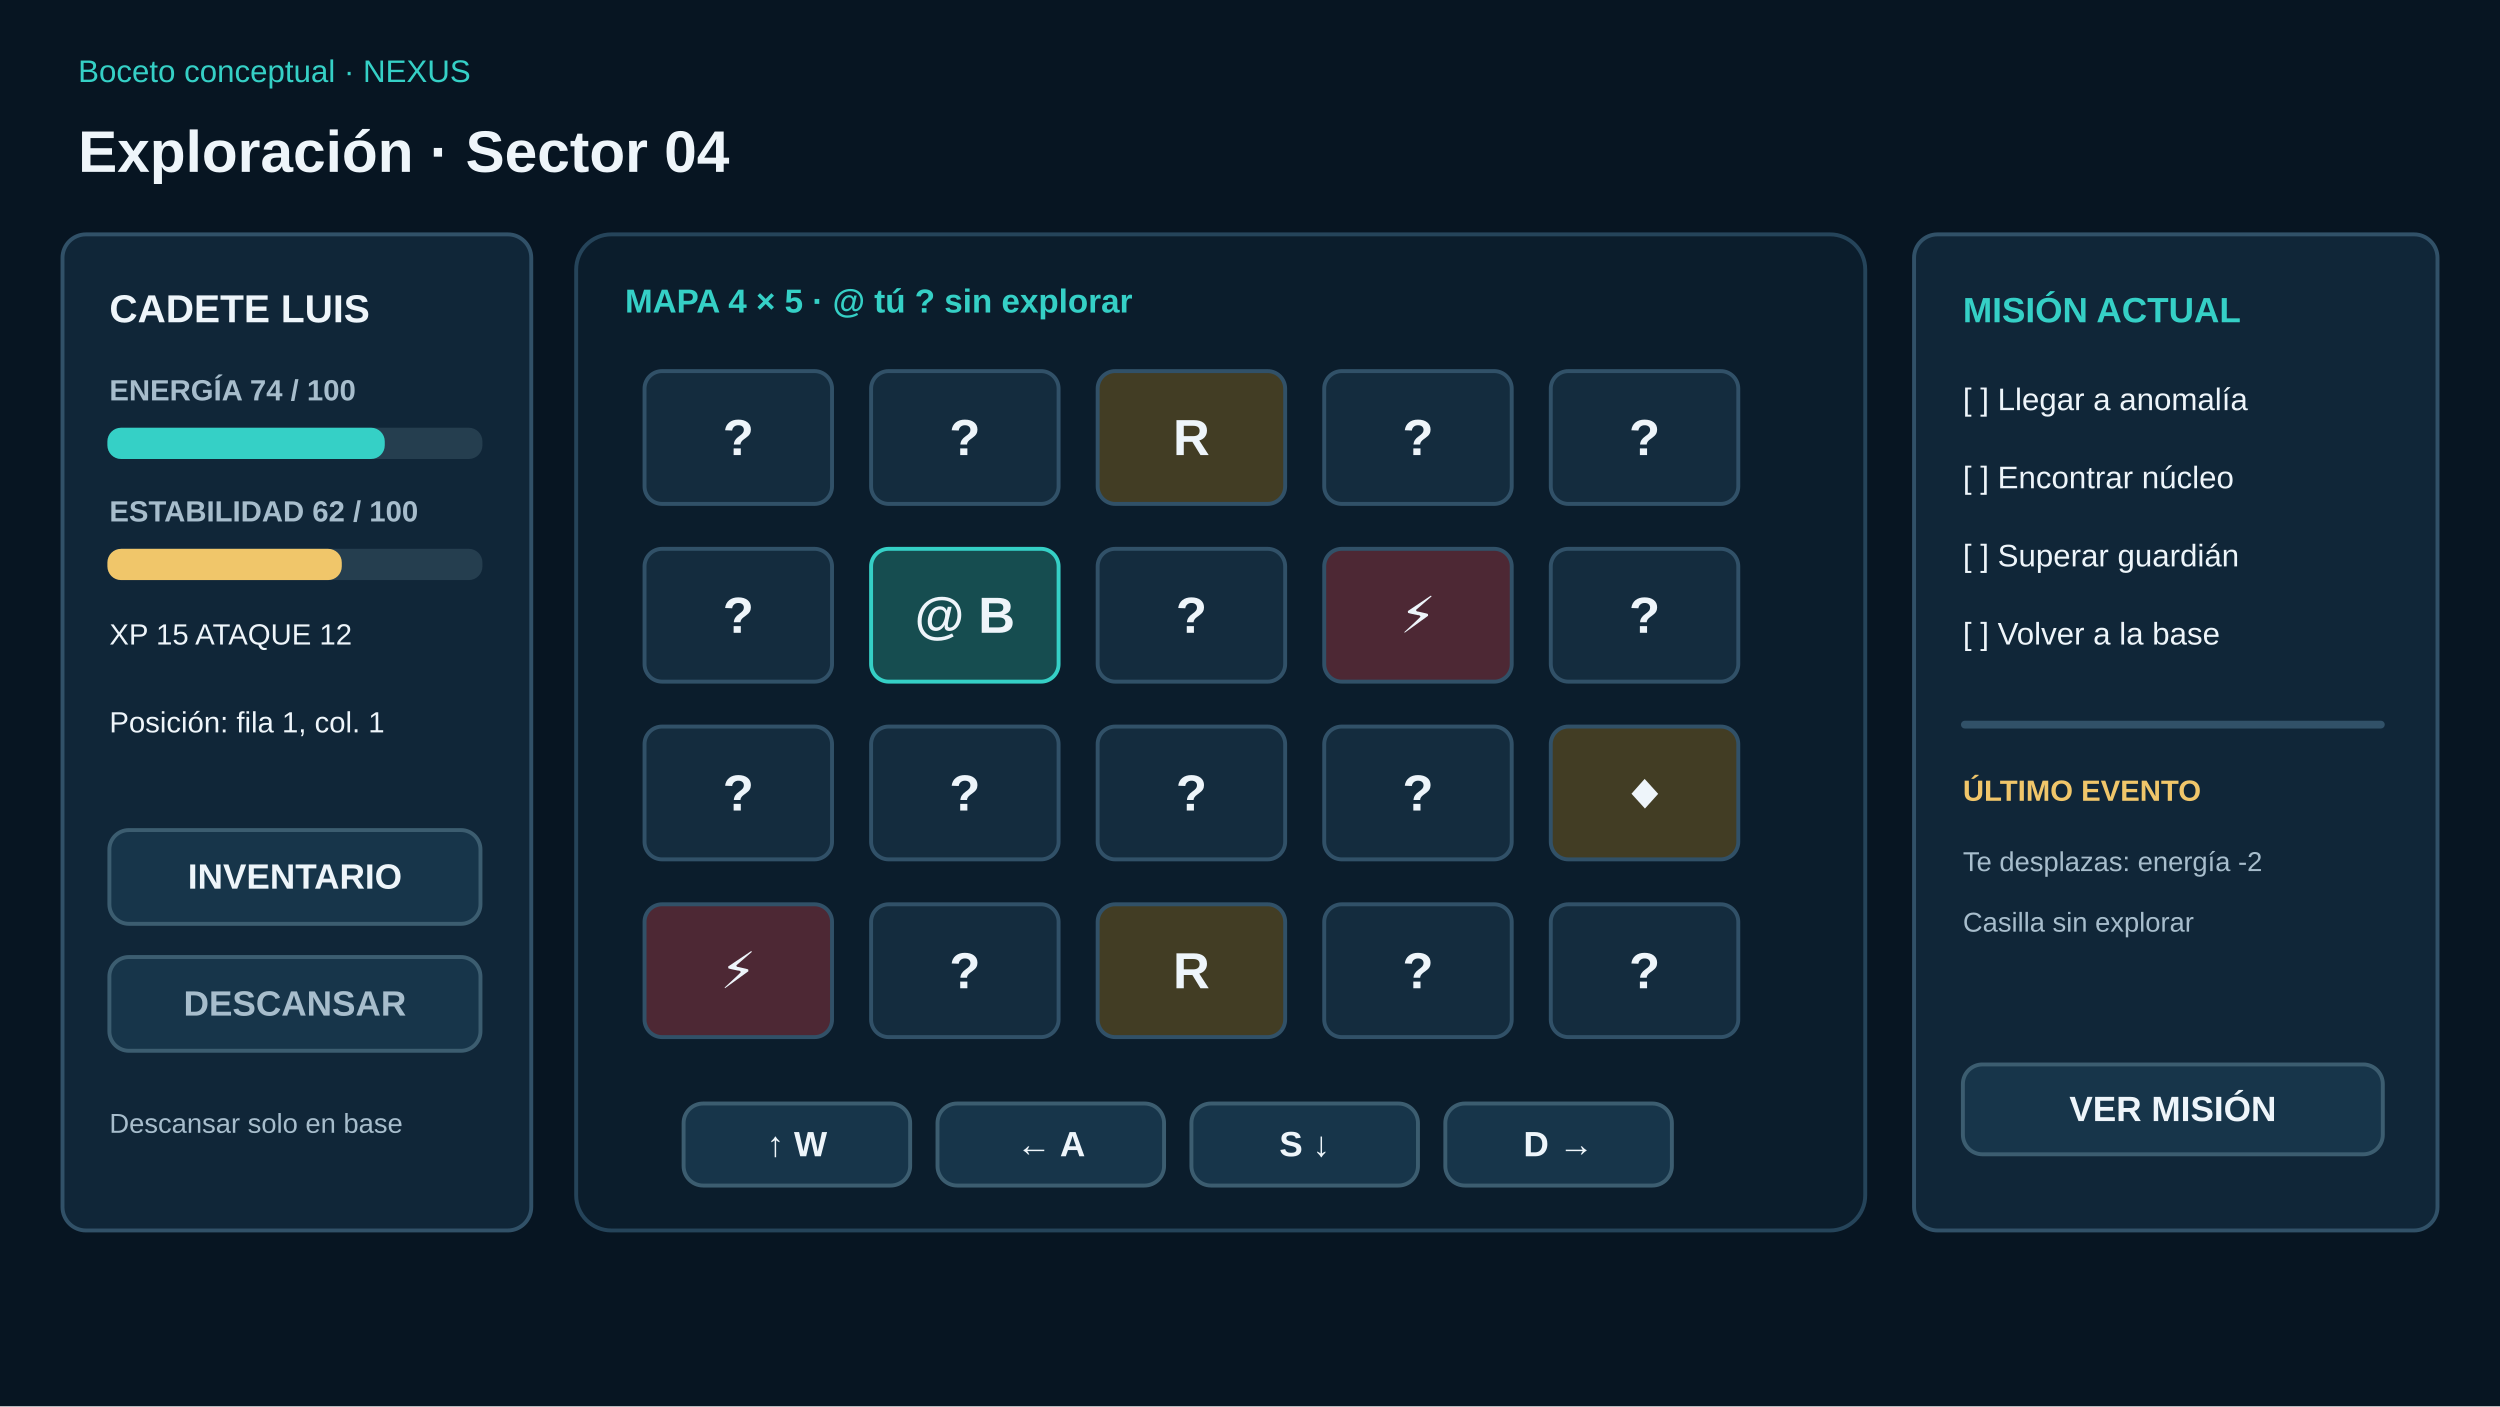
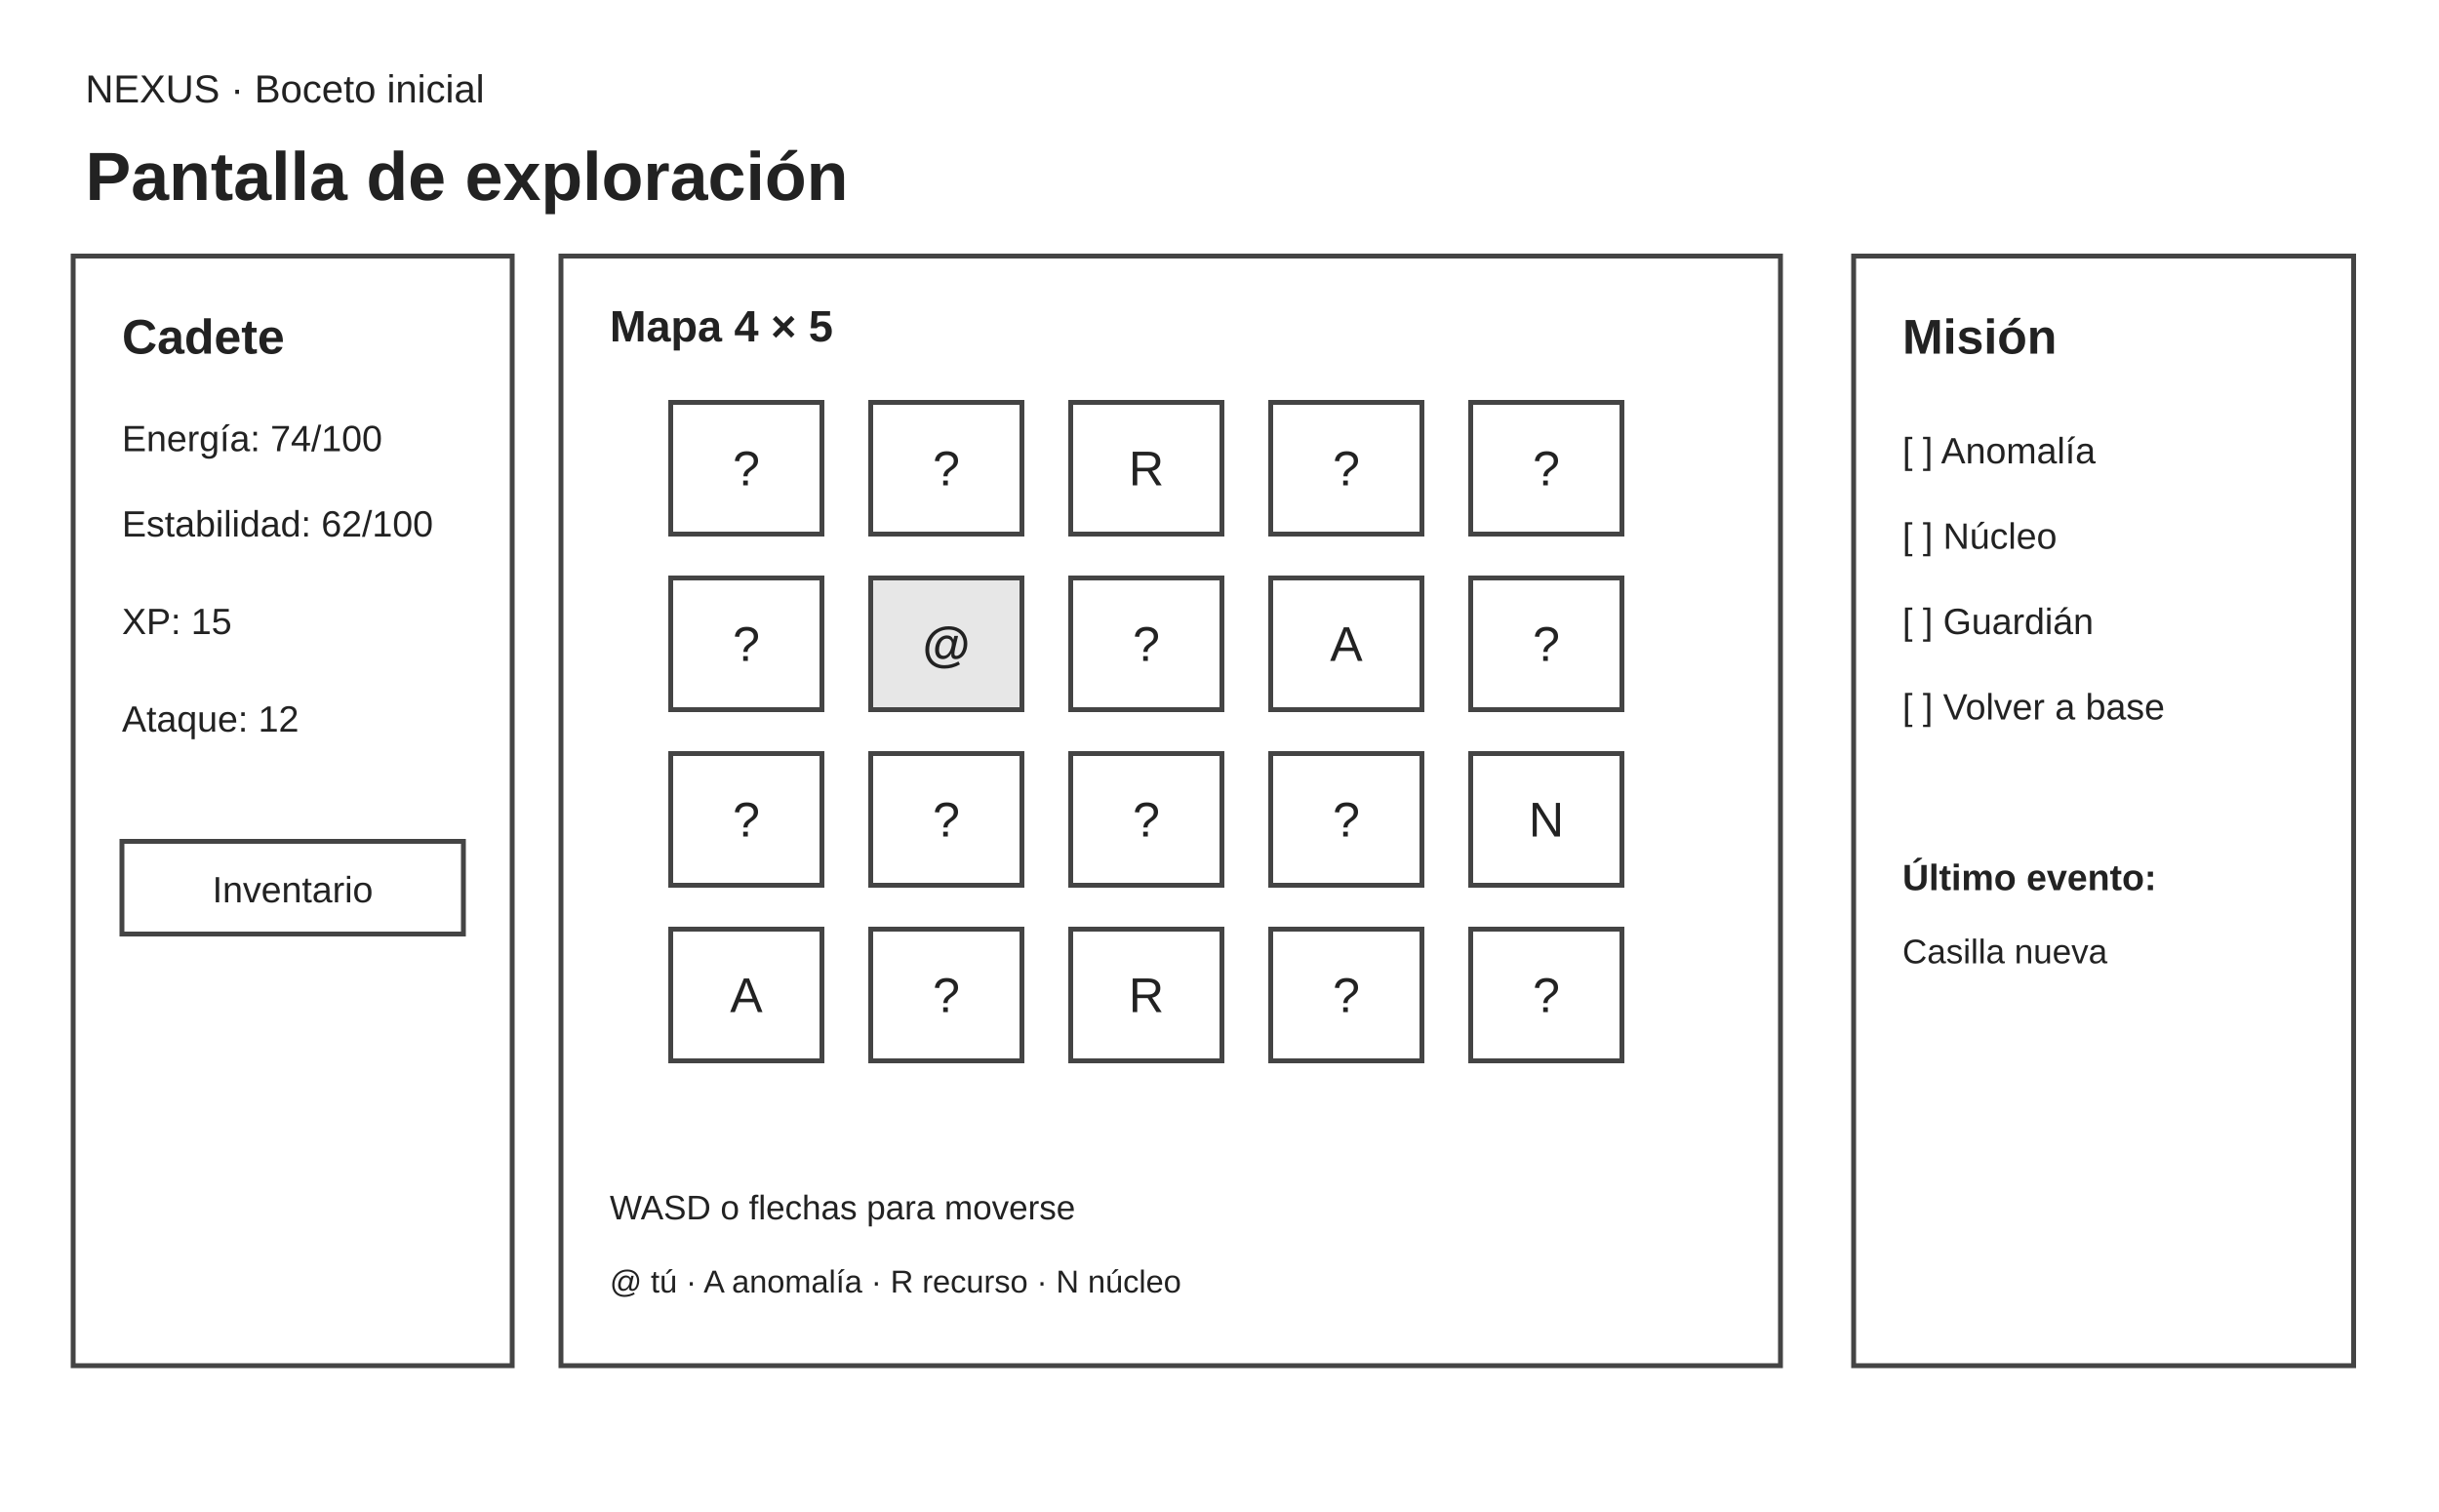
- <svg xmlns="http://www.w3.org/2000/svg" width="1280" height="720" viewBox="0 0 1280 720">
-   <rect width="1280" height="720" fill="#071522" />
-   <text x="40" y="42" fill="#35d0c6" font-size="16" font-family="Arial">Boceto conceptual · NEXUS</text>
-   <text x="40" y="88" fill="#eef5fa" font-size="30" font-weight="700" font-family="Arial">Exploración · Sector 04</text>
-   <rect x="32" y="120" width="240" height="510" rx="12" fill="#102638" stroke="#315168" stroke-width="2" />
-   <text x="56" y="165" fill="#eef5fa" font-size="20" font-family="Arial" font-weight="700">CADETE LUIS</text>
-   <text x="56" y="205" fill="#a7bdcc" font-size="15" font-family="Arial" font-weight="700">ENERGÍA   74 / 100</text>
-   <rect x="56" y="220" width="190" height="14" rx="6" fill="#253e4f" stroke="#253e4f" stroke-width="2" />
-   <rect x="56" y="220" width="140" height="14" rx="6" fill="#35d0c6" stroke="#35d0c6" stroke-width="2" />
-   <text x="56" y="267" fill="#a7bdcc" font-size="15" font-family="Arial" font-weight="700">ESTABILIDAD  62 / 100</text>
-   <rect x="56" y="282" width="190" height="14" rx="6" fill="#253e4f" stroke="#253e4f" stroke-width="2" />
-   <rect x="56" y="282" width="118" height="14" rx="6" fill="#f0c66a" stroke="#f0c66a" stroke-width="2" />
-   <text x="56" y="330" fill="#eef5fa" font-size="15" font-family="Arial" font-weight="400">XP  15      ATAQUE  12</text>
-   <text x="56" y="375" fill="#eef5fa" font-size="15" font-family="Arial" font-weight="400">Posición: fila 1, col. 1</text>
-   <rect x="56" y="425" width="190" height="48" rx="10" fill="#17354a" stroke="#3c5d70" stroke-width="2" />
-   <text x="151.0" text-anchor="middle" y="455.0" fill="#eef5fa" font-size="18" font-family="Arial" font-weight="700">INVENTARIO</text>
-   <rect x="56" y="490" width="190" height="48" rx="10" fill="#17354a" stroke="#3c5d70" stroke-width="2" />
-   <text x="151.0" text-anchor="middle" y="520.0" fill="#a7bdcc" font-size="18" font-family="Arial" font-weight="700">DESCANSAR</text>
-   <text x="56" y="580" fill="#a7bdcc" font-size="14" font-family="Arial" font-weight="400">Descansar solo en base</text>
-   <rect x="295" y="120" width="660" height="510" rx="18" fill="#0b1d2c" stroke="#25445a" stroke-width="2" />
-   <text x="320" y="160" fill="#35d0c6" font-size="17" font-family="Arial" font-weight="700">MAPA 4 × 5 · @ tú  ? sin explorar</text>
-   <rect x="330" y="190" width="96" height="68" rx="9" fill="#142c3e" stroke="#315168" stroke-width="2" />
-   <text x="378" y="233" text-anchor="middle" fill="#eef5fa" font-size="26" font-family="Arial" font-weight="700">?</text>
-   <rect x="446" y="190" width="96" height="68" rx="9" fill="#142c3e" stroke="#315168" stroke-width="2" />
-   <text x="494" y="233" text-anchor="middle" fill="#eef5fa" font-size="26" font-family="Arial" font-weight="700">?</text>
-   <rect x="562" y="190" width="96" height="68" rx="9" fill="#423d24" stroke="#315168" stroke-width="2" />
-   <text x="610" y="233" text-anchor="middle" fill="#eef5fa" font-size="26" font-family="Arial" font-weight="700">R</text>
-   <rect x="678" y="190" width="96" height="68" rx="9" fill="#142c3e" stroke="#315168" stroke-width="2" />
-   <text x="726" y="233" text-anchor="middle" fill="#eef5fa" font-size="26" font-family="Arial" font-weight="700">?</text>
-   <rect x="794" y="190" width="96" height="68" rx="9" fill="#142c3e" stroke="#315168" stroke-width="2" />
-   <text x="842" y="233" text-anchor="middle" fill="#eef5fa" font-size="26" font-family="Arial" font-weight="700">?</text>
-   <rect x="330" y="281" width="96" height="68" rx="9" fill="#142c3e" stroke="#315168" stroke-width="2" />
-   <text x="378" y="324" text-anchor="middle" fill="#eef5fa" font-size="26" font-family="Arial" font-weight="700">?</text>
-   <rect x="446" y="281" width="96" height="68" rx="9" fill="#164d50" stroke="#35d0c6" stroke-width="2" />
-   <text x="494" y="324" text-anchor="middle" fill="#eef5fa" font-size="26" font-family="Arial" font-weight="700">@ B</text>
-   <rect x="562" y="281" width="96" height="68" rx="9" fill="#142c3e" stroke="#315168" stroke-width="2" />
-   <text x="610" y="324" text-anchor="middle" fill="#eef5fa" font-size="26" font-family="Arial" font-weight="700">?</text>
-   <rect x="678" y="281" width="96" height="68" rx="9" fill="#4d2834" stroke="#315168" stroke-width="2" />
-   <text x="726" y="324" text-anchor="middle" fill="#eef5fa" font-size="26" font-family="Arial" font-weight="700">⚡</text>
-   <rect x="794" y="281" width="96" height="68" rx="9" fill="#142c3e" stroke="#315168" stroke-width="2" />
-   <text x="842" y="324" text-anchor="middle" fill="#eef5fa" font-size="26" font-family="Arial" font-weight="700">?</text>
-   <rect x="330" y="372" width="96" height="68" rx="9" fill="#142c3e" stroke="#315168" stroke-width="2" />
-   <text x="378" y="415" text-anchor="middle" fill="#eef5fa" font-size="26" font-family="Arial" font-weight="700">?</text>
-   <rect x="446" y="372" width="96" height="68" rx="9" fill="#142c3e" stroke="#315168" stroke-width="2" />
-   <text x="494" y="415" text-anchor="middle" fill="#eef5fa" font-size="26" font-family="Arial" font-weight="700">?</text>
-   <rect x="562" y="372" width="96" height="68" rx="9" fill="#142c3e" stroke="#315168" stroke-width="2" />
-   <text x="610" y="415" text-anchor="middle" fill="#eef5fa" font-size="26" font-family="Arial" font-weight="700">?</text>
-   <rect x="678" y="372" width="96" height="68" rx="9" fill="#142c3e" stroke="#315168" stroke-width="2" />
-   <text x="726" y="415" text-anchor="middle" fill="#eef5fa" font-size="26" font-family="Arial" font-weight="700">?</text>
-   <rect x="794" y="372" width="96" height="68" rx="9" fill="#423d24" stroke="#315168" stroke-width="2" />
-   <text x="842" y="415" text-anchor="middle" fill="#eef5fa" font-size="26" font-family="Arial" font-weight="700">◆</text>
-   <rect x="330" y="463" width="96" height="68" rx="9" fill="#4d2834" stroke="#315168" stroke-width="2" />
-   <text x="378" y="506" text-anchor="middle" fill="#eef5fa" font-size="26" font-family="Arial" font-weight="700">⚡</text>
-   <rect x="446" y="463" width="96" height="68" rx="9" fill="#142c3e" stroke="#315168" stroke-width="2" />
-   <text x="494" y="506" text-anchor="middle" fill="#eef5fa" font-size="26" font-family="Arial" font-weight="700">?</text>
-   <rect x="562" y="463" width="96" height="68" rx="9" fill="#423d24" stroke="#315168" stroke-width="2" />
-   <text x="610" y="506" text-anchor="middle" fill="#eef5fa" font-size="26" font-family="Arial" font-weight="700">R</text>
-   <rect x="678" y="463" width="96" height="68" rx="9" fill="#142c3e" stroke="#315168" stroke-width="2" />
-   <text x="726" y="506" text-anchor="middle" fill="#eef5fa" font-size="26" font-family="Arial" font-weight="700">?</text>
-   <rect x="794" y="463" width="96" height="68" rx="9" fill="#142c3e" stroke="#315168" stroke-width="2" />
-   <text x="842" y="506" text-anchor="middle" fill="#eef5fa" font-size="26" font-family="Arial" font-weight="700">?</text>
-   <rect x="350" y="565" width="116" height="42" rx="10" fill="#17354a" stroke="#3c5d70" stroke-width="2" />
-   <text x="408.0" text-anchor="middle" y="592.0" fill="#eef5fa" font-size="18" font-family="Arial" font-weight="700">↑  W</text>
-   <rect x="480" y="565" width="116" height="42" rx="10" fill="#17354a" stroke="#3c5d70" stroke-width="2" />
-   <text x="538.0" text-anchor="middle" y="592.0" fill="#eef5fa" font-size="18" font-family="Arial" font-weight="700">← A</text>
-   <rect x="610" y="565" width="116" height="42" rx="10" fill="#17354a" stroke="#3c5d70" stroke-width="2" />
-   <text x="668.0" text-anchor="middle" y="592.0" fill="#eef5fa" font-size="18" font-family="Arial" font-weight="700">S  ↓</text>
-   <rect x="740" y="565" width="116" height="42" rx="10" fill="#17354a" stroke="#3c5d70" stroke-width="2" />
-   <text x="798.0" text-anchor="middle" y="592.0" fill="#eef5fa" font-size="18" font-family="Arial" font-weight="700">D  →</text>
-   <rect x="980" y="120" width="268" height="510" rx="12" fill="#102638" stroke="#315168" stroke-width="2" />
-   <text x="1005" y="165" fill="#35d0c6" font-size="18" font-family="Arial" font-weight="700">MISIÓN ACTUAL</text>
-   <text x="1005" y="210" fill="#eef5fa" font-size="16" font-family="Arial" font-weight="400">[ ] Llegar a anomalía</text>
-   <text x="1005" y="250" fill="#eef5fa" font-size="16" font-family="Arial" font-weight="400">[ ] Encontrar núcleo</text>
-   <text x="1005" y="290" fill="#eef5fa" font-size="16" font-family="Arial" font-weight="400">[ ] Superar guardián</text>
-   <text x="1005" y="330" fill="#eef5fa" font-size="16" font-family="Arial" font-weight="400">[ ] Volver a la base</text>
-   <rect x="1005" y="370" width="215" height="2" rx="1" fill="#315168" stroke="#315168" stroke-width="2" />
-   <text x="1005" y="410" fill="#f0c66a" font-size="15" font-family="Arial" font-weight="700">ÚLTIMO EVENTO</text>
-   <text x="1005" y="446" fill="#a7bdcc" font-size="14" font-family="Arial" font-weight="400">Te desplazas: energía -2</text>
-   <text x="1005" y="477" fill="#a7bdcc" font-size="14" font-family="Arial" font-weight="400">Casilla sin explorar</text>
-   <rect x="1005" y="545" width="215" height="46" rx="10" fill="#17354a" stroke="#3c5d70" stroke-width="2" />
-   <text x="1112.5" text-anchor="middle" y="574.0" fill="#eef5fa" font-size="18" font-family="Arial" font-weight="700">VER MISIÓN</text>
+ <svg xmlns="http://www.w3.org/2000/svg" width="1000" height="620" viewBox="0 0 1000 620">
+   <rect width="1000" height="620" fill="white" />
+   <text x="35" y="42" font-family="Arial" font-size="16" fill="#222" font-weight="400">NEXUS · Boceto inicial</text>
+   <text x="35" y="82" font-family="Arial" font-size="28" fill="#222" font-weight="700">Pantalla de exploración</text>
+   <rect x="30" y="105" width="180" height="455" fill="#fff" stroke="#444" stroke-width="2" />
+   <text x="50" y="145" font-family="Arial" font-size="20" fill="#222" font-weight="700">Cadete</text>
+   <text x="50" y="185" font-family="Arial" font-size="15" fill="#222" font-weight="400">Energía: 74/100</text>
+   <text x="50" y="220" font-family="Arial" font-size="15" fill="#222" font-weight="400">Estabilidad: 62/100</text>
+   <text x="50" y="260" font-family="Arial" font-size="15" fill="#222" font-weight="400">XP: 15</text>
+   <text x="50" y="300" font-family="Arial" font-size="15" fill="#222" font-weight="400">Ataque: 12</text>
+   <rect x="50" y="345" width="140" height="38" fill="#fff" stroke="#444" stroke-width="2" />
+   <text x="120" y="370" font-family="Arial" font-size="15" fill="#222" font-weight="400" text-anchor="middle">Inventario</text>
+   <rect x="230" y="105" width="500" height="455" fill="#fff" stroke="#444" stroke-width="2" />
+   <text x="250" y="140" font-family="Arial" font-size="18" fill="#222" font-weight="700">Mapa 4 × 5</text>
+   <rect x="275" y="165" width="62" height="54" fill="#fff" stroke="#444" stroke-width="2" />
+   <text x="306" y="199" font-family="Arial" font-size="20" fill="#222" font-weight="400" text-anchor="middle">?</text>
+   <rect x="357" y="165" width="62" height="54" fill="#fff" stroke="#444" stroke-width="2" />
+   <text x="388" y="199" font-family="Arial" font-size="20" fill="#222" font-weight="400" text-anchor="middle">?</text>
+   <rect x="439" y="165" width="62" height="54" fill="#fff" stroke="#444" stroke-width="2" />
+   <text x="470" y="199" font-family="Arial" font-size="20" fill="#222" font-weight="400" text-anchor="middle">R</text>
+   <rect x="521" y="165" width="62" height="54" fill="#fff" stroke="#444" stroke-width="2" />
+   <text x="552" y="199" font-family="Arial" font-size="20" fill="#222" font-weight="400" text-anchor="middle">?</text>
+   <rect x="603" y="165" width="62" height="54" fill="#fff" stroke="#444" stroke-width="2" />
+   <text x="634" y="199" font-family="Arial" font-size="20" fill="#222" font-weight="400" text-anchor="middle">?</text>
+   <rect x="275" y="237" width="62" height="54" fill="#fff" stroke="#444" stroke-width="2" />
+   <text x="306" y="271" font-family="Arial" font-size="20" fill="#222" font-weight="400" text-anchor="middle">?</text>
+   <rect x="357" y="237" width="62" height="54" fill="#e7e7e7" stroke="#444" stroke-width="2" />
+   <text x="388" y="271" font-family="Arial" font-size="20" fill="#222" font-weight="700" text-anchor="middle">@</text>
+   <rect x="439" y="237" width="62" height="54" fill="#fff" stroke="#444" stroke-width="2" />
+   <text x="470" y="271" font-family="Arial" font-size="20" fill="#222" font-weight="400" text-anchor="middle">?</text>
+   <rect x="521" y="237" width="62" height="54" fill="#fff" stroke="#444" stroke-width="2" />
+   <text x="552" y="271" font-family="Arial" font-size="20" fill="#222" font-weight="400" text-anchor="middle">A</text>
+   <rect x="603" y="237" width="62" height="54" fill="#fff" stroke="#444" stroke-width="2" />
+   <text x="634" y="271" font-family="Arial" font-size="20" fill="#222" font-weight="400" text-anchor="middle">?</text>
+   <rect x="275" y="309" width="62" height="54" fill="#fff" stroke="#444" stroke-width="2" />
+   <text x="306" y="343" font-family="Arial" font-size="20" fill="#222" font-weight="400" text-anchor="middle">?</text>
+   <rect x="357" y="309" width="62" height="54" fill="#fff" stroke="#444" stroke-width="2" />
+   <text x="388" y="343" font-family="Arial" font-size="20" fill="#222" font-weight="400" text-anchor="middle">?</text>
+   <rect x="439" y="309" width="62" height="54" fill="#fff" stroke="#444" stroke-width="2" />
+   <text x="470" y="343" font-family="Arial" font-size="20" fill="#222" font-weight="400" text-anchor="middle">?</text>
+   <rect x="521" y="309" width="62" height="54" fill="#fff" stroke="#444" stroke-width="2" />
+   <text x="552" y="343" font-family="Arial" font-size="20" fill="#222" font-weight="400" text-anchor="middle">?</text>
+   <rect x="603" y="309" width="62" height="54" fill="#fff" stroke="#444" stroke-width="2" />
+   <text x="634" y="343" font-family="Arial" font-size="20" fill="#222" font-weight="400" text-anchor="middle">N</text>
+   <rect x="275" y="381" width="62" height="54" fill="#fff" stroke="#444" stroke-width="2" />
+   <text x="306" y="415" font-family="Arial" font-size="20" fill="#222" font-weight="400" text-anchor="middle">A</text>
+   <rect x="357" y="381" width="62" height="54" fill="#fff" stroke="#444" stroke-width="2" />
+   <text x="388" y="415" font-family="Arial" font-size="20" fill="#222" font-weight="400" text-anchor="middle">?</text>
+   <rect x="439" y="381" width="62" height="54" fill="#fff" stroke="#444" stroke-width="2" />
+   <text x="470" y="415" font-family="Arial" font-size="20" fill="#222" font-weight="400" text-anchor="middle">R</text>
+   <rect x="521" y="381" width="62" height="54" fill="#fff" stroke="#444" stroke-width="2" />
+   <text x="552" y="415" font-family="Arial" font-size="20" fill="#222" font-weight="400" text-anchor="middle">?</text>
+   <rect x="603" y="381" width="62" height="54" fill="#fff" stroke="#444" stroke-width="2" />
+   <text x="634" y="415" font-family="Arial" font-size="20" fill="#222" font-weight="400" text-anchor="middle">?</text>
+   <text x="250" y="500" font-family="Arial" font-size="14" fill="#222" font-weight="400">WASD o flechas para moverse</text>
+   <rect x="760" y="105" width="205" height="455" fill="#fff" stroke="#444" stroke-width="2" />
+   <text x="780" y="145" font-family="Arial" font-size="20" fill="#222" font-weight="700">Misión</text>
+   <text x="780" y="190" font-family="Arial" font-size="15" fill="#222" font-weight="400">[ ] Anomalía</text>
+   <text x="780" y="225" font-family="Arial" font-size="15" fill="#222" font-weight="400">[ ] Núcleo</text>
+   <text x="780" y="260" font-family="Arial" font-size="15" fill="#222" font-weight="400">[ ] Guardián</text>
+   <text x="780" y="295" font-family="Arial" font-size="15" fill="#222" font-weight="400">[ ] Volver a base</text>
+   <text x="780" y="365" font-family="Arial" font-size="15" fill="#222" font-weight="700">Último evento:</text>
+   <text x="780" y="395" font-family="Arial" font-size="14" fill="#222" font-weight="400">Casilla nueva</text>
+   <text x="250" y="530" font-family="Arial" font-size="13" fill="#222">@ tú · A anomalía · R recurso · N núcleo</text>
</svg>
